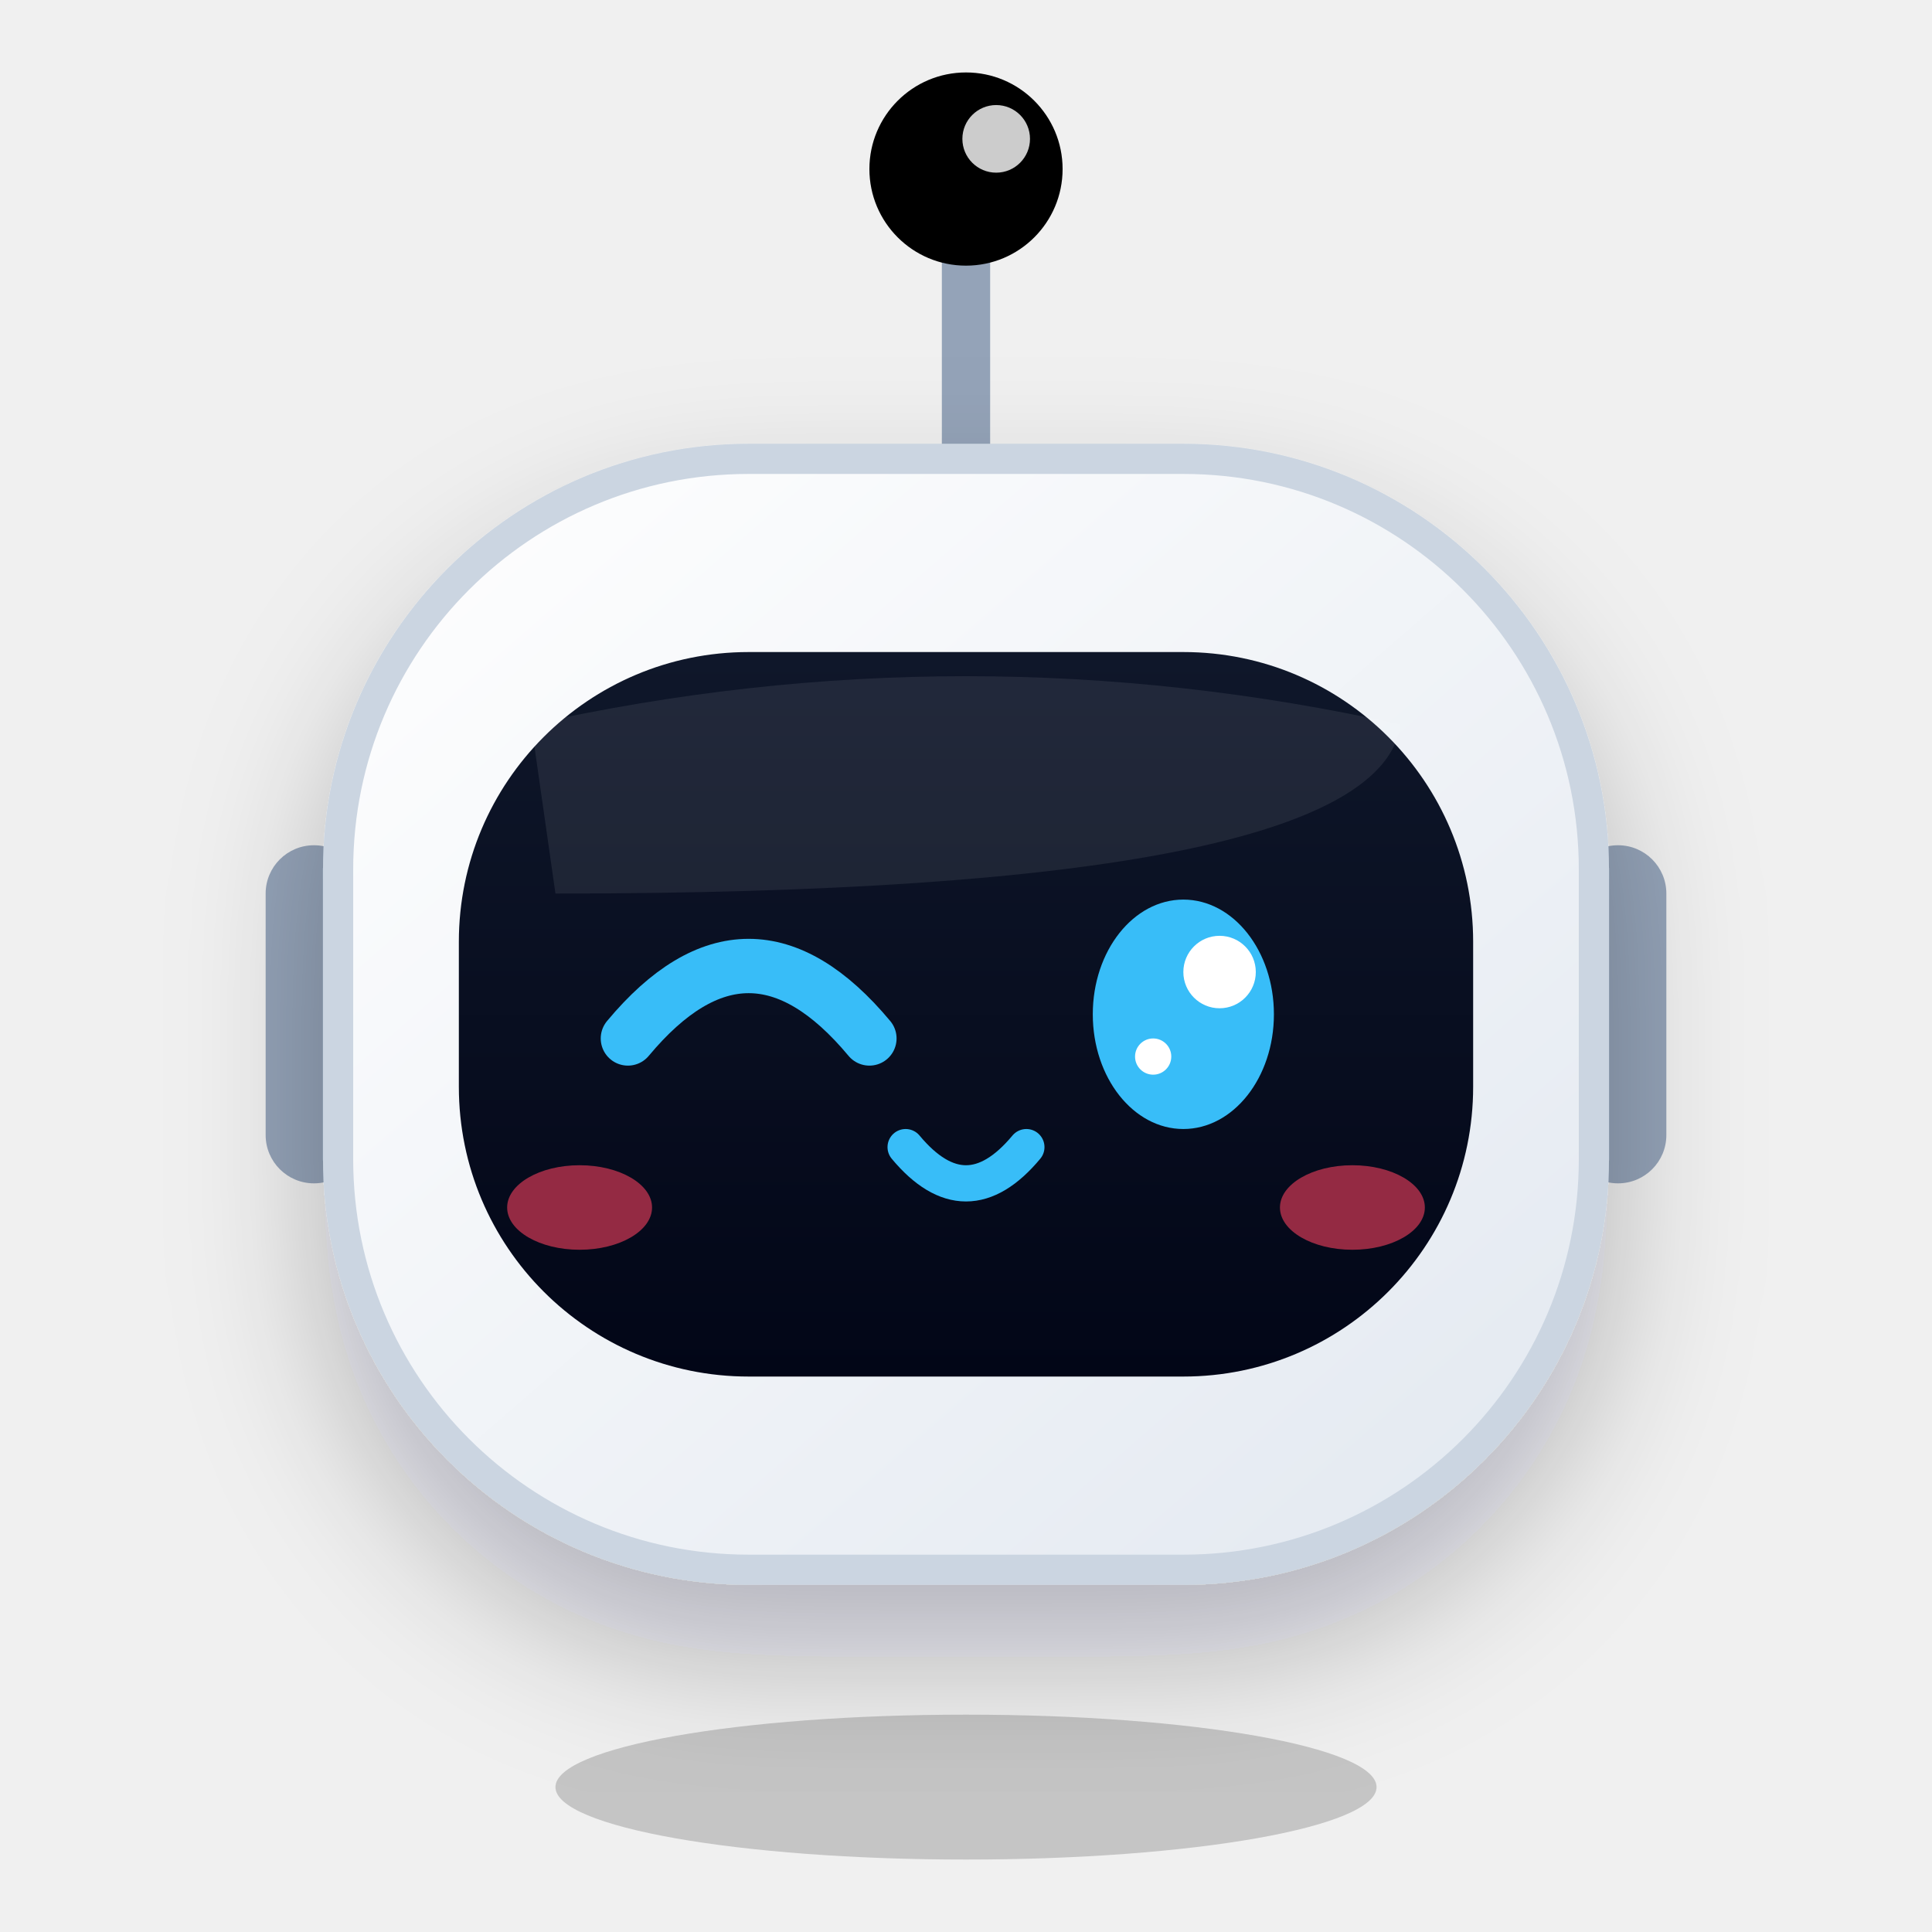
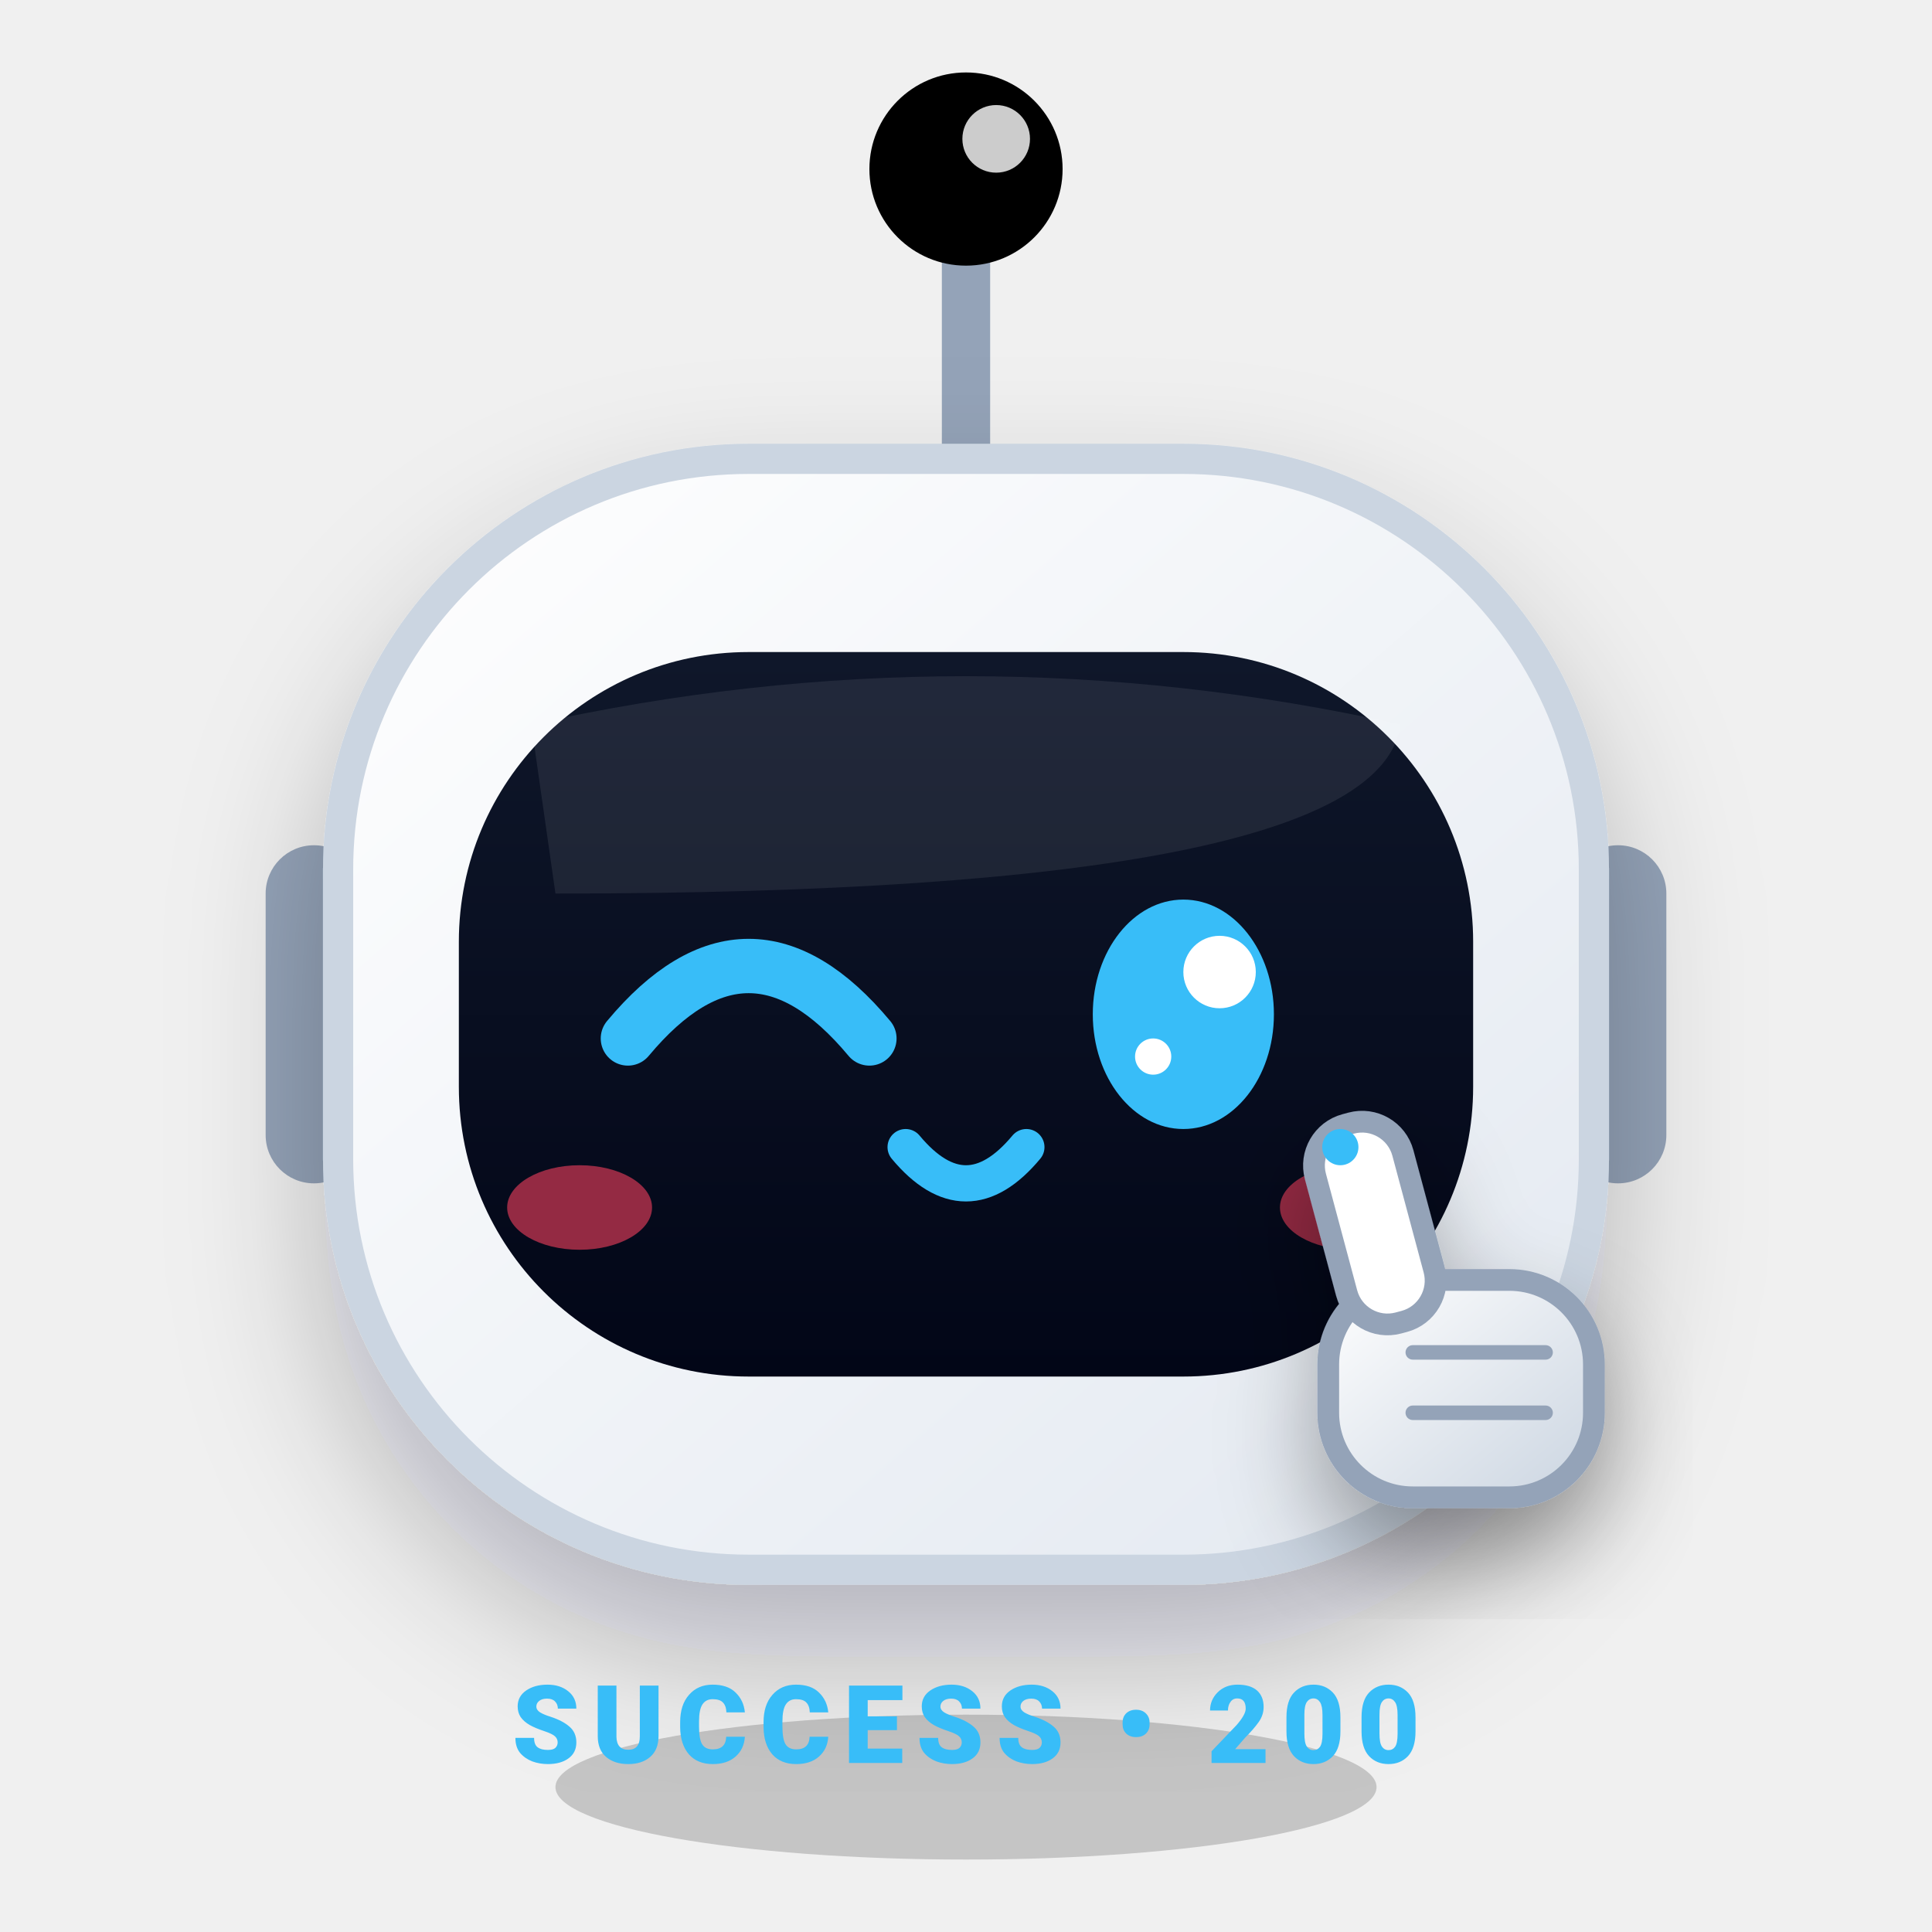
<svg xmlns="http://www.w3.org/2000/svg" viewBox="0 0 160 160" width="100%" height="100%">
  <defs>
-     <linearGradient id="astro-head-grad" x1="0%" y1="0%" x2="100%" y2="100%">
+     <linearGradient id="astro-head-200" x1="0%" y1="0%" x2="100%" y2="100%">
      <stop offset="0%" stop-color="#ffffff" />
      <stop offset="100%" stop-color="#e2e8f0" />
    </linearGradient>
-     <linearGradient id="astro-visor-glass" x1="0%" y1="0%" x2="0%" y2="100%">
+     <linearGradient id="astro-visor-200" x1="0%" y1="0%" x2="0%" y2="100%">
      <stop offset="0%" stop-color="#0f172a" />
      <stop offset="100%" stop-color="#020617" />
    </linearGradient>
-     <filter id="astro-shadow" x="-20%" y="-20%" width="140%" height="140%">
+     <linearGradient id="astro-hand-200" x1="0%" y1="0%" x2="100%" y2="100%">
+       <stop offset="0%" stop-color="#ffffff" />
+       <stop offset="100%" stop-color="#cbd5e1" />
+     </linearGradient>
+     <filter id="astro-shadow-200" x="-20%" y="-20%" width="140%" height="140%">
      <feDropShadow dx="0" dy="6" stdDeviation="6" flood-color="#020617" flood-opacity="0.25" />
+     </filter>
+     <filter id="hand-shadow-200" x="-30%" y="-30%" width="160%" height="160%">
+       <feDropShadow dx="0" dy="4" stdDeviation="4" flood-color="#000000" flood-opacity="0.35" />
    </filter>
  </defs>
  <style>
-     @keyframes headBob {
+     @keyframes astroFloat {
      0%, 100% { transform: translateY(0px) rotate(0deg); }
      50% { transform: translateY(-7px) rotate(1.5deg); }
    }
-     @keyframes antennaWiggle {
+     @keyframes antennaBob {
      0%, 100% { transform: rotate(0deg); }
      25% { transform: rotate(-8deg); }
      75% { transform: rotate(8deg); }
    }
-     @keyframes ledGlow {
+     @keyframes ledPulseCyan {
      0%, 100% { fill: #38bdf8; filter: drop-shadow(0 0 3px #38bdf8); }
      50% { fill: #0284c7; filter: none; }
    }
    @keyframes eyeBlinkAstro {
      0%, 92%, 100% { transform: scaleY(1); }
      96% { transform: scaleY(0.08); }
    }
-     .astro-head-group { animation: headBob 3s ease-in-out infinite; transform-origin: 80px 145px; }
-     .antenna-group { animation: antennaWiggle 2.2s ease-in-out infinite; transform-origin: 80px 38px; }
-     .led-bulb { animation: ledGlow 2s infinite ease-in-out; }
-     .blinking-eye { animation: eyeBlinkAstro 3.6s infinite; transform-origin: 62px 85px; }
+     @keyframes thumbsUpBob {
+       0%, 100% { transform: translateY(0px) rotate(0deg); }
+       50% { transform: translateY(-5px) rotate(-4deg); }
+     }
+     .head-astro { animation: astroFloat 3s ease-in-out infinite; transform-origin: 80px 145px; }
+     .antenna-astro { animation: antennaBob 2.2s ease-in-out infinite; transform-origin: 80px 38px; }
+     .led-bulb { animation: ledPulseCyan 2s infinite ease-in-out; }
+     .blink-eye { animation: eyeBlinkAstro 3.6s infinite; transform-origin: 62px 85px; }
+     .hand-thumb { animation: thumbsUpBob 2.5s ease-in-out infinite; transform-origin: 122px 115px; }
  </style>
  <ellipse cx="80" cy="148" rx="34" ry="6" fill="#000000" opacity="0.18" />
-   <g class="astro-head-group">
-     <g class="antenna-group">
+   <g class="head-astro">
+     <g class="antenna-astro">
      <rect x="78" y="14" width="4" height="26" rx="2" fill="#94a3b8" />
      <circle cx="80" cy="14" r="8" class="led-bulb" />
      <circle cx="82.5" cy="11.5" r="2.8" fill="#ffffff" opacity="0.8" />
    </g>
    <rect x="22" y="70" width="8" height="28" rx="4" fill="#94a3b8" />
    <rect x="130" y="70" width="8" height="28" rx="4" fill="#94a3b8" />
-     <rect x="28" y="38" width="104" height="92" rx="34" fill="url(#astro-head-grad)" stroke="#cbd5e1" stroke-width="2.5" filter="url(#astro-shadow)" />
-     <rect x="38" y="54" width="84" height="60" rx="24" fill="url(#astro-visor-glass)" />
+     <rect x="28" y="38" width="104" height="92" rx="34" fill="url(#astro-head-200)" stroke="#cbd5e1" stroke-width="2.5" filter="url(#astro-shadow-200)" />
+     <rect x="38" y="54" width="84" height="60" rx="24" fill="url(#astro-visor-200)" />
    <path d="M 44 60 Q 80 52 116 60 Q 114 74 46 74 Z" fill="#ffffff" opacity="0.08" />
-     <g class="blinking-eye">
+     <g class="blink-eye">
      <path d="M 52 86 Q 62 74 72 86" fill="none" stroke="#38bdf8" stroke-width="4.5" stroke-linecap="round" />
    </g>
    <g>
      <ellipse cx="98" cy="84" rx="7.5" ry="9.5" fill="#38bdf8" />
      <circle cx="101" cy="80.5" r="3" fill="#ffffff" />
      <circle cx="95.5" cy="87.5" r="1.5" fill="#ffffff" />
    </g>
    <ellipse cx="48" cy="100" rx="6" ry="3.5" fill="#f43f5e" opacity="0.6" />
    <ellipse cx="112" cy="100" rx="6" ry="3.5" fill="#f43f5e" opacity="0.6" />
    <path d="M 75 95 Q 80 101 85 95" fill="none" stroke="#38bdf8" stroke-width="3" stroke-linecap="round" />
  </g>
+   <g class="hand-thumb">
+     <g filter="url(#hand-shadow-200)">
+       <rect x="110" y="106" width="22" height="18" rx="7" fill="url(#astro-hand-200)" stroke="#94a3b8" stroke-width="1.8" />
+       <rect x="110" y="93" width="7.5" height="17" rx="3.5" fill="#ffffff" stroke="#94a3b8" stroke-width="1.8" transform="rotate(-15 113 101)" />
+       <circle cx="111" cy="95" r="1.5" fill="#38bdf8" />
+       <line x1="117" y1="112" x2="128" y2="112" stroke="#94a3b8" stroke-width="1.2" stroke-linecap="round" />
+       <line x1="117" y1="117" x2="128" y2="117" stroke="#94a3b8" stroke-width="1.2" stroke-linecap="round" />
+     </g>
+   </g>
+   <text x="80" y="146" font-family="-apple-system, BlinkMacSystemFont, 'Segoe UI', Roboto, monospace" font-size="9" font-weight="800" fill="#38bdf8" letter-spacing="1" text-anchor="middle">SUCCESS • 200</text>
</svg>
